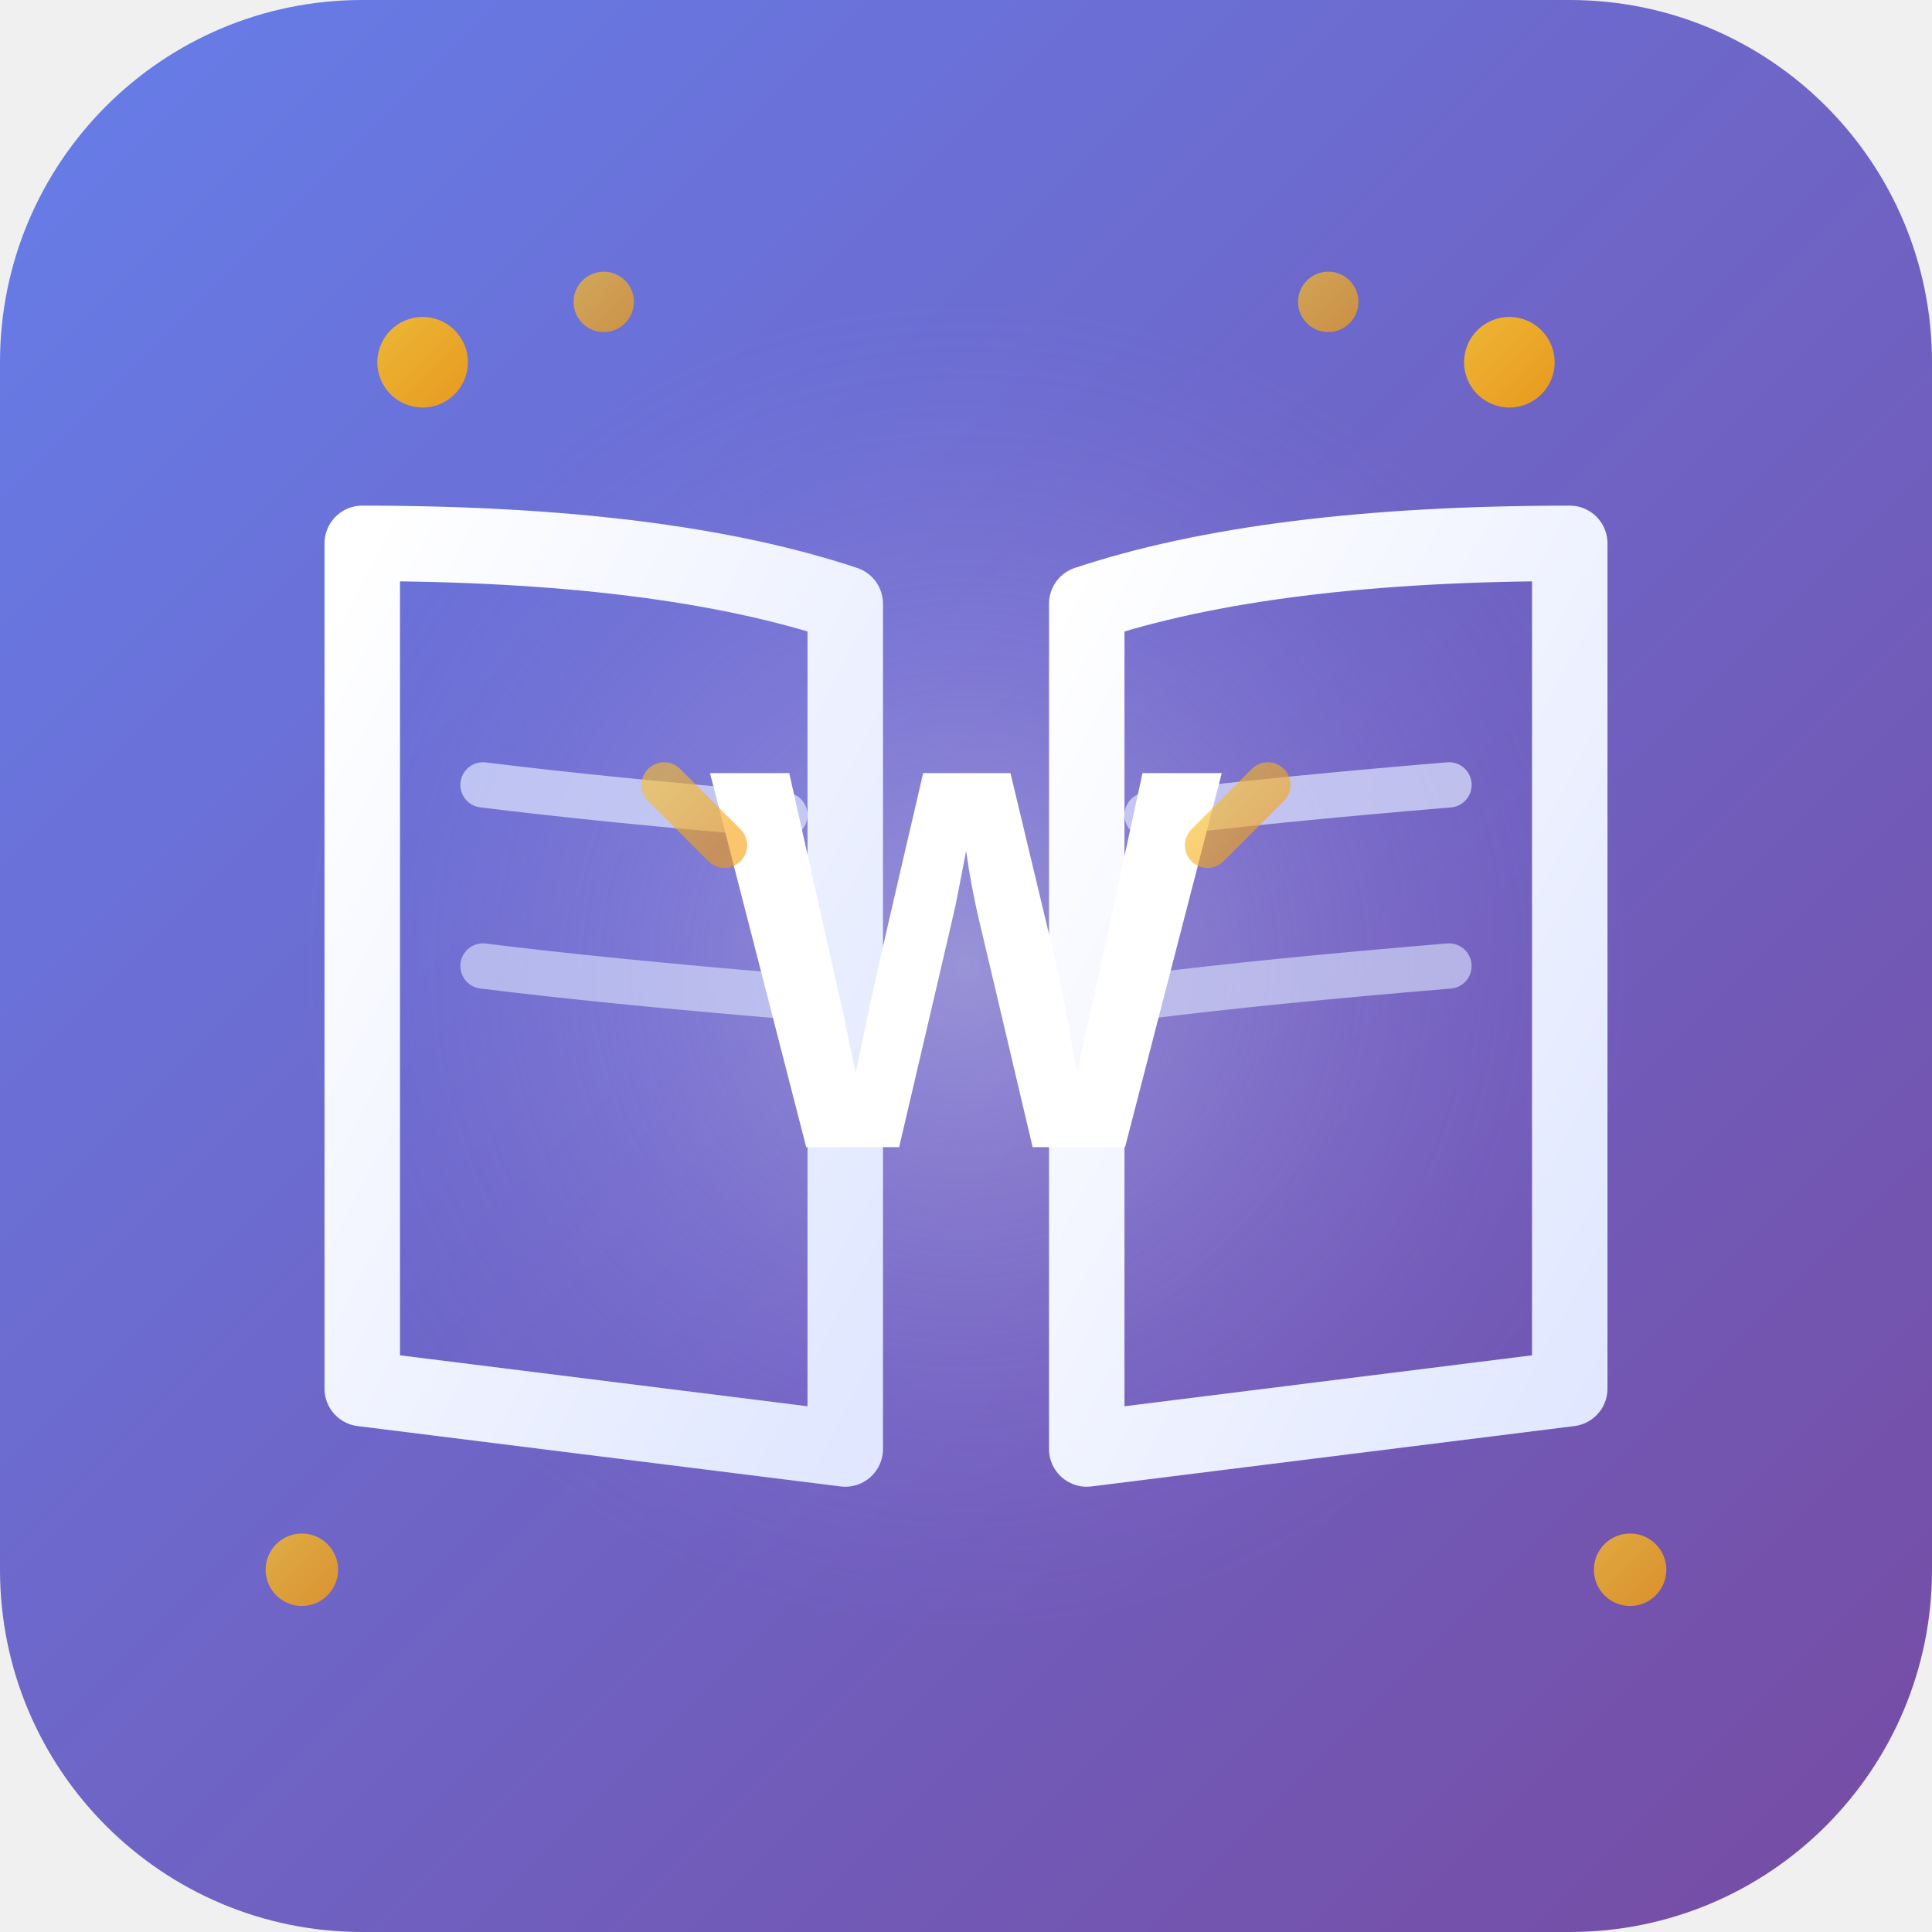
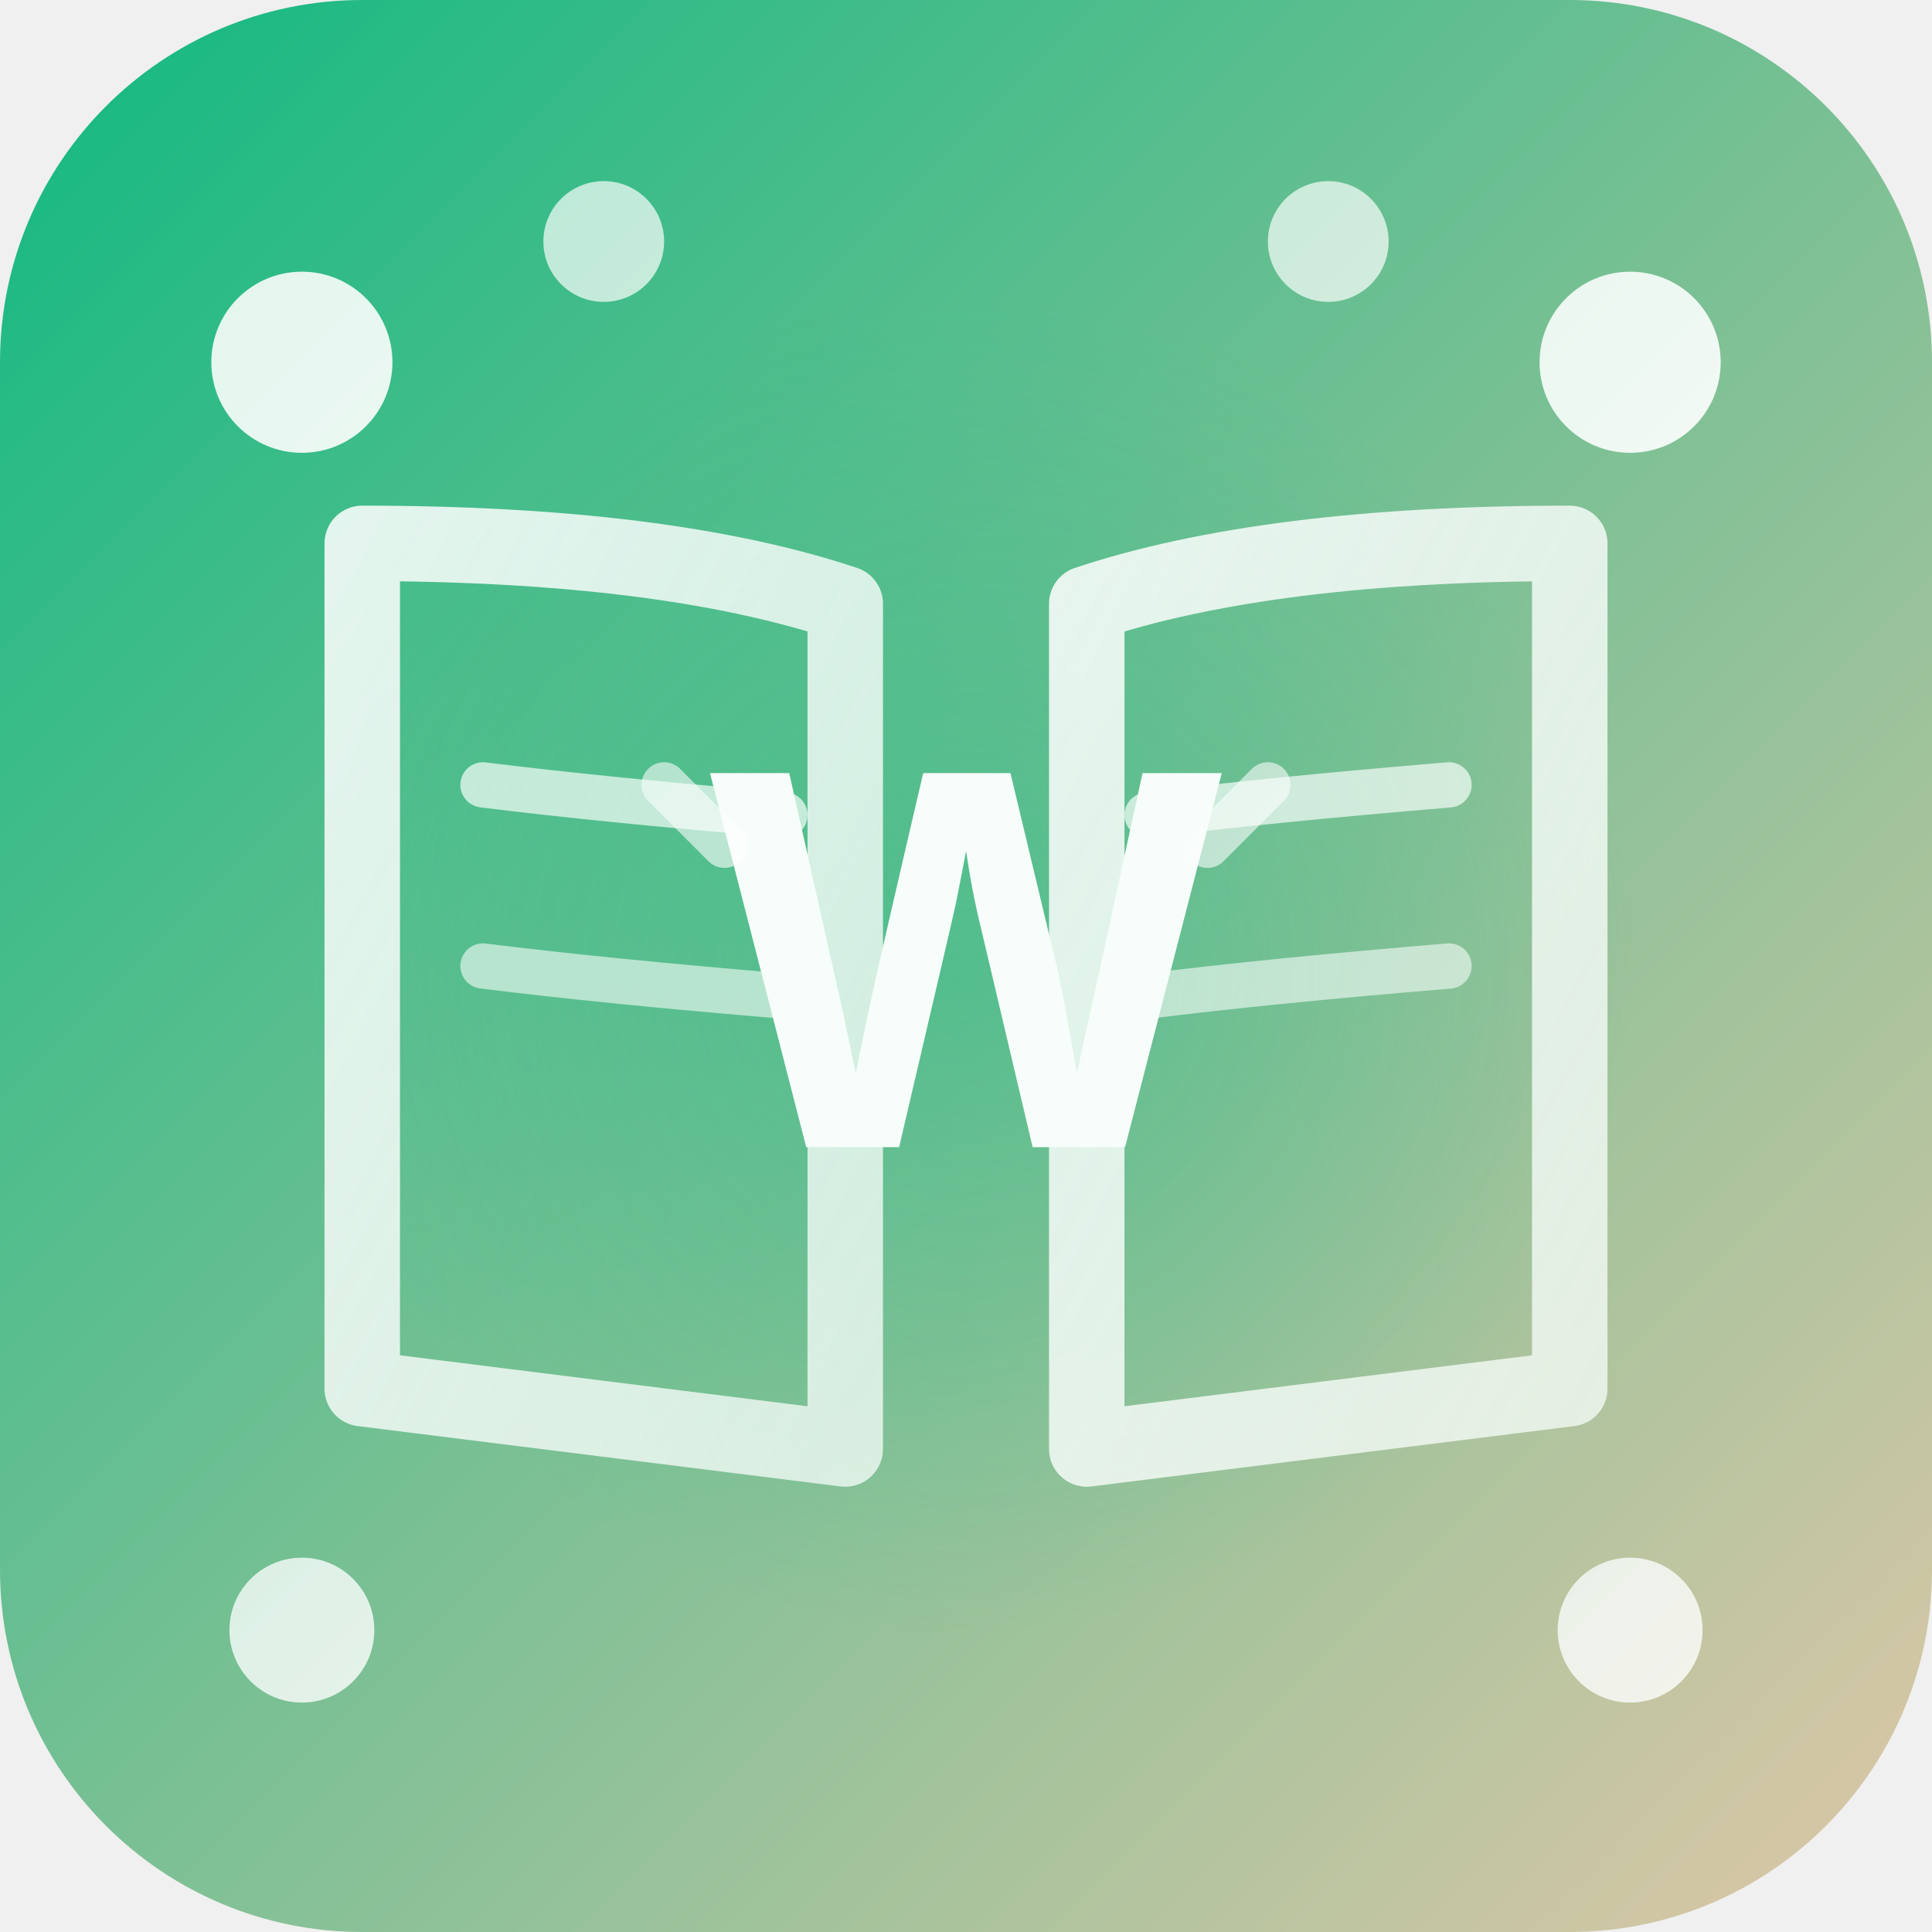
<svg xmlns="http://www.w3.org/2000/svg" viewBox="0 0 64 64">
  <defs>
    <linearGradient id="bgGradient" x1="0%" y1="0%" x2="100%" y2="100%">
-       <stop offset="0%" style="stop-color:#667eea;stop-opacity:1" />
-       <stop offset="100%" style="stop-color:#764ba2;stop-opacity:1" />
+       <stop offset="0%" style="stop-color:#10B981;stop-opacity:1" />
+       <stop offset="100%" style="stop-color:#E0C7A7;stop-opacity:1" />
    </linearGradient>
    <linearGradient id="bookGradient" x1="0%" y1="0%" x2="100%" y2="100%">
-       <stop offset="0%" style="stop-color:#ffffff;stop-opacity:1" />
-       <stop offset="100%" style="stop-color:#e0e7ff;stop-opacity:1" />
+       <stop offset="0%" style="stop-color:#FFFFFF;stop-opacity:0.85" />
+       <stop offset="100%" style="stop-color:#F7FDFA;stop-opacity:0.75" />
    </linearGradient>
    <radialGradient id="glowGradient" cx="50%" cy="50%" r="50%">
-       <stop offset="0%" style="stop-color:#ffffff;stop-opacity:0.3" />
-       <stop offset="100%" style="stop-color:#a78bfa;stop-opacity:0" />
+       <stop offset="0%" style="stop-color:#10B981;stop-opacity:0.35" />
+       <stop offset="100%" style="stop-color:#10B981;stop-opacity:0" />
    </radialGradient>
    <linearGradient id="sparkleGradient" x1="0%" y1="0%" x2="100%" y2="100%">
-       <stop offset="0%" style="stop-color:#fbbf24;stop-opacity:1" />
-       <stop offset="100%" style="stop-color:#f59e0b;stop-opacity:1" />
+       <stop offset="0%" style="stop-color:#F7FDFA;stop-opacity:1" />
+       <stop offset="100%" style="stop-color:#FFFFFF;stop-opacity:1" />
    </linearGradient>
  </defs>
  <rect x="0" y="0" width="64" height="64" rx="12" ry="12" fill="url(#bgGradient)" />
  <circle cx="32" cy="32" r="22" fill="url(#glowGradient)" />
  <g>
-     <path d="M 12 18 Q 12 22 12 46 L 28 48 L 28 20 Q 22 18 12 18" fill="none" stroke="url(#bookGradient)" stroke-width="2.5" stroke-linecap="round" stroke-linejoin="round" />
-     <path d="M 52 18 Q 52 22 52 46 L 36 48 L 36 20 Q 42 18 52 18" fill="none" stroke="url(#bookGradient)" stroke-width="2.5" stroke-linecap="round" stroke-linejoin="round" />
+     <path d="M12 18 Q12 22 12 46 L28 48 L28 20 Q22 18 12 18" fill="none" stroke="url(#bookGradient)" stroke-width="2.5" stroke-linecap="round" stroke-linejoin="round" />
+     <path d="M52 18 Q52 22 52 46 L36 48 L36 20 Q42 18 52 18" fill="none" stroke="url(#bookGradient)" stroke-width="2.5" stroke-linecap="round" stroke-linejoin="round" />
    <line x1="32" y1="19" x2="32" y2="47" stroke="url(#bookGradient)" stroke-width="3" stroke-linecap="round" />
-     <path d="M 16 26 Q 20 26.5 26 27" stroke="#e0e7ff" stroke-width="1.5" stroke-linecap="round" opacity="0.7" />
-     <path d="M 16 32 Q 20 32.5 26 33" stroke="#e0e7ff" stroke-width="1.5" stroke-linecap="round" opacity="0.6" />
-     <path d="M 38 27 Q 42 26.5 48 26" stroke="#e0e7ff" stroke-width="1.5" stroke-linecap="round" opacity="0.7" />
-     <path d="M 38 33 Q 42 32.5 48 32" stroke="#e0e7ff" stroke-width="1.5" stroke-linecap="round" opacity="0.6" />
+     <path d="M16 26 Q20 26.5 26 27" stroke="#F7FDFA" stroke-width="1.5" stroke-linecap="round" opacity="0.7" />
+     <path d="M16 32 Q20 32.5 26 33" stroke="#F7FDFA" stroke-width="1.5" stroke-linecap="round" opacity="0.6" />
+     <path d="M38 27 Q42 26.5 48 26" stroke="#F7FDFA" stroke-width="1.5" stroke-linecap="round" opacity="0.7" />
+     <path d="M38 33 Q42 32.5 48 32" stroke="#F7FDFA" stroke-width="1.5" stroke-linecap="round" opacity="0.6" />
  </g>
  <g fill="url(#sparkleGradient)">
-     <circle cx="14" cy="12" r="1.5" opacity="0.9" />
-     <circle cx="20" cy="10" r="1" opacity="0.7" />
-     <circle cx="44" cy="10" r="1" opacity="0.7" />
-     <circle cx="50" cy="12" r="1.5" opacity="0.9" />
-     <circle cx="10" cy="52" r="1.2" opacity="0.8" />
-     <circle cx="54" cy="52" r="1.2" opacity="0.8" />
+     <circle cx="10" cy="12" r="3" opacity="0.9" />
+     <circle cx="20" cy="8" r="2" opacity="0.7" />
+     <circle cx="44" cy="8" r="2" opacity="0.7" />
+     <circle cx="54" cy="12" r="3" opacity="0.9" />
+     <circle cx="10" cy="54" r="2.4" opacity="0.8" />
+     <circle cx="54" cy="54" r="2.4" opacity="0.8" />
  </g>
-   <text x="32" y="38" font-family="Arial, sans-serif" font-size="18" font-weight="900" fill="#ffffff" text-anchor="middle" letter-spacing="1">W</text>
+   <text x="32" y="38" font-family="Arial, sans-serif" font-size="18" font-weight="900" fill="#F7FDFA" text-anchor="middle" letter-spacing="1">W</text>
  <g stroke="url(#sparkleGradient)" stroke-width="1.5" stroke-linecap="round" opacity="0.6">
    <line x1="24" y1="28" x2="22" y2="26" />
    <line x1="40" y1="28" x2="42" y2="26" />
    <line x1="24" y1="38" x2="20" y2="38" />
    <line x1="40" y1="38" x2="44" y2="38" />
  </g>
</svg>
